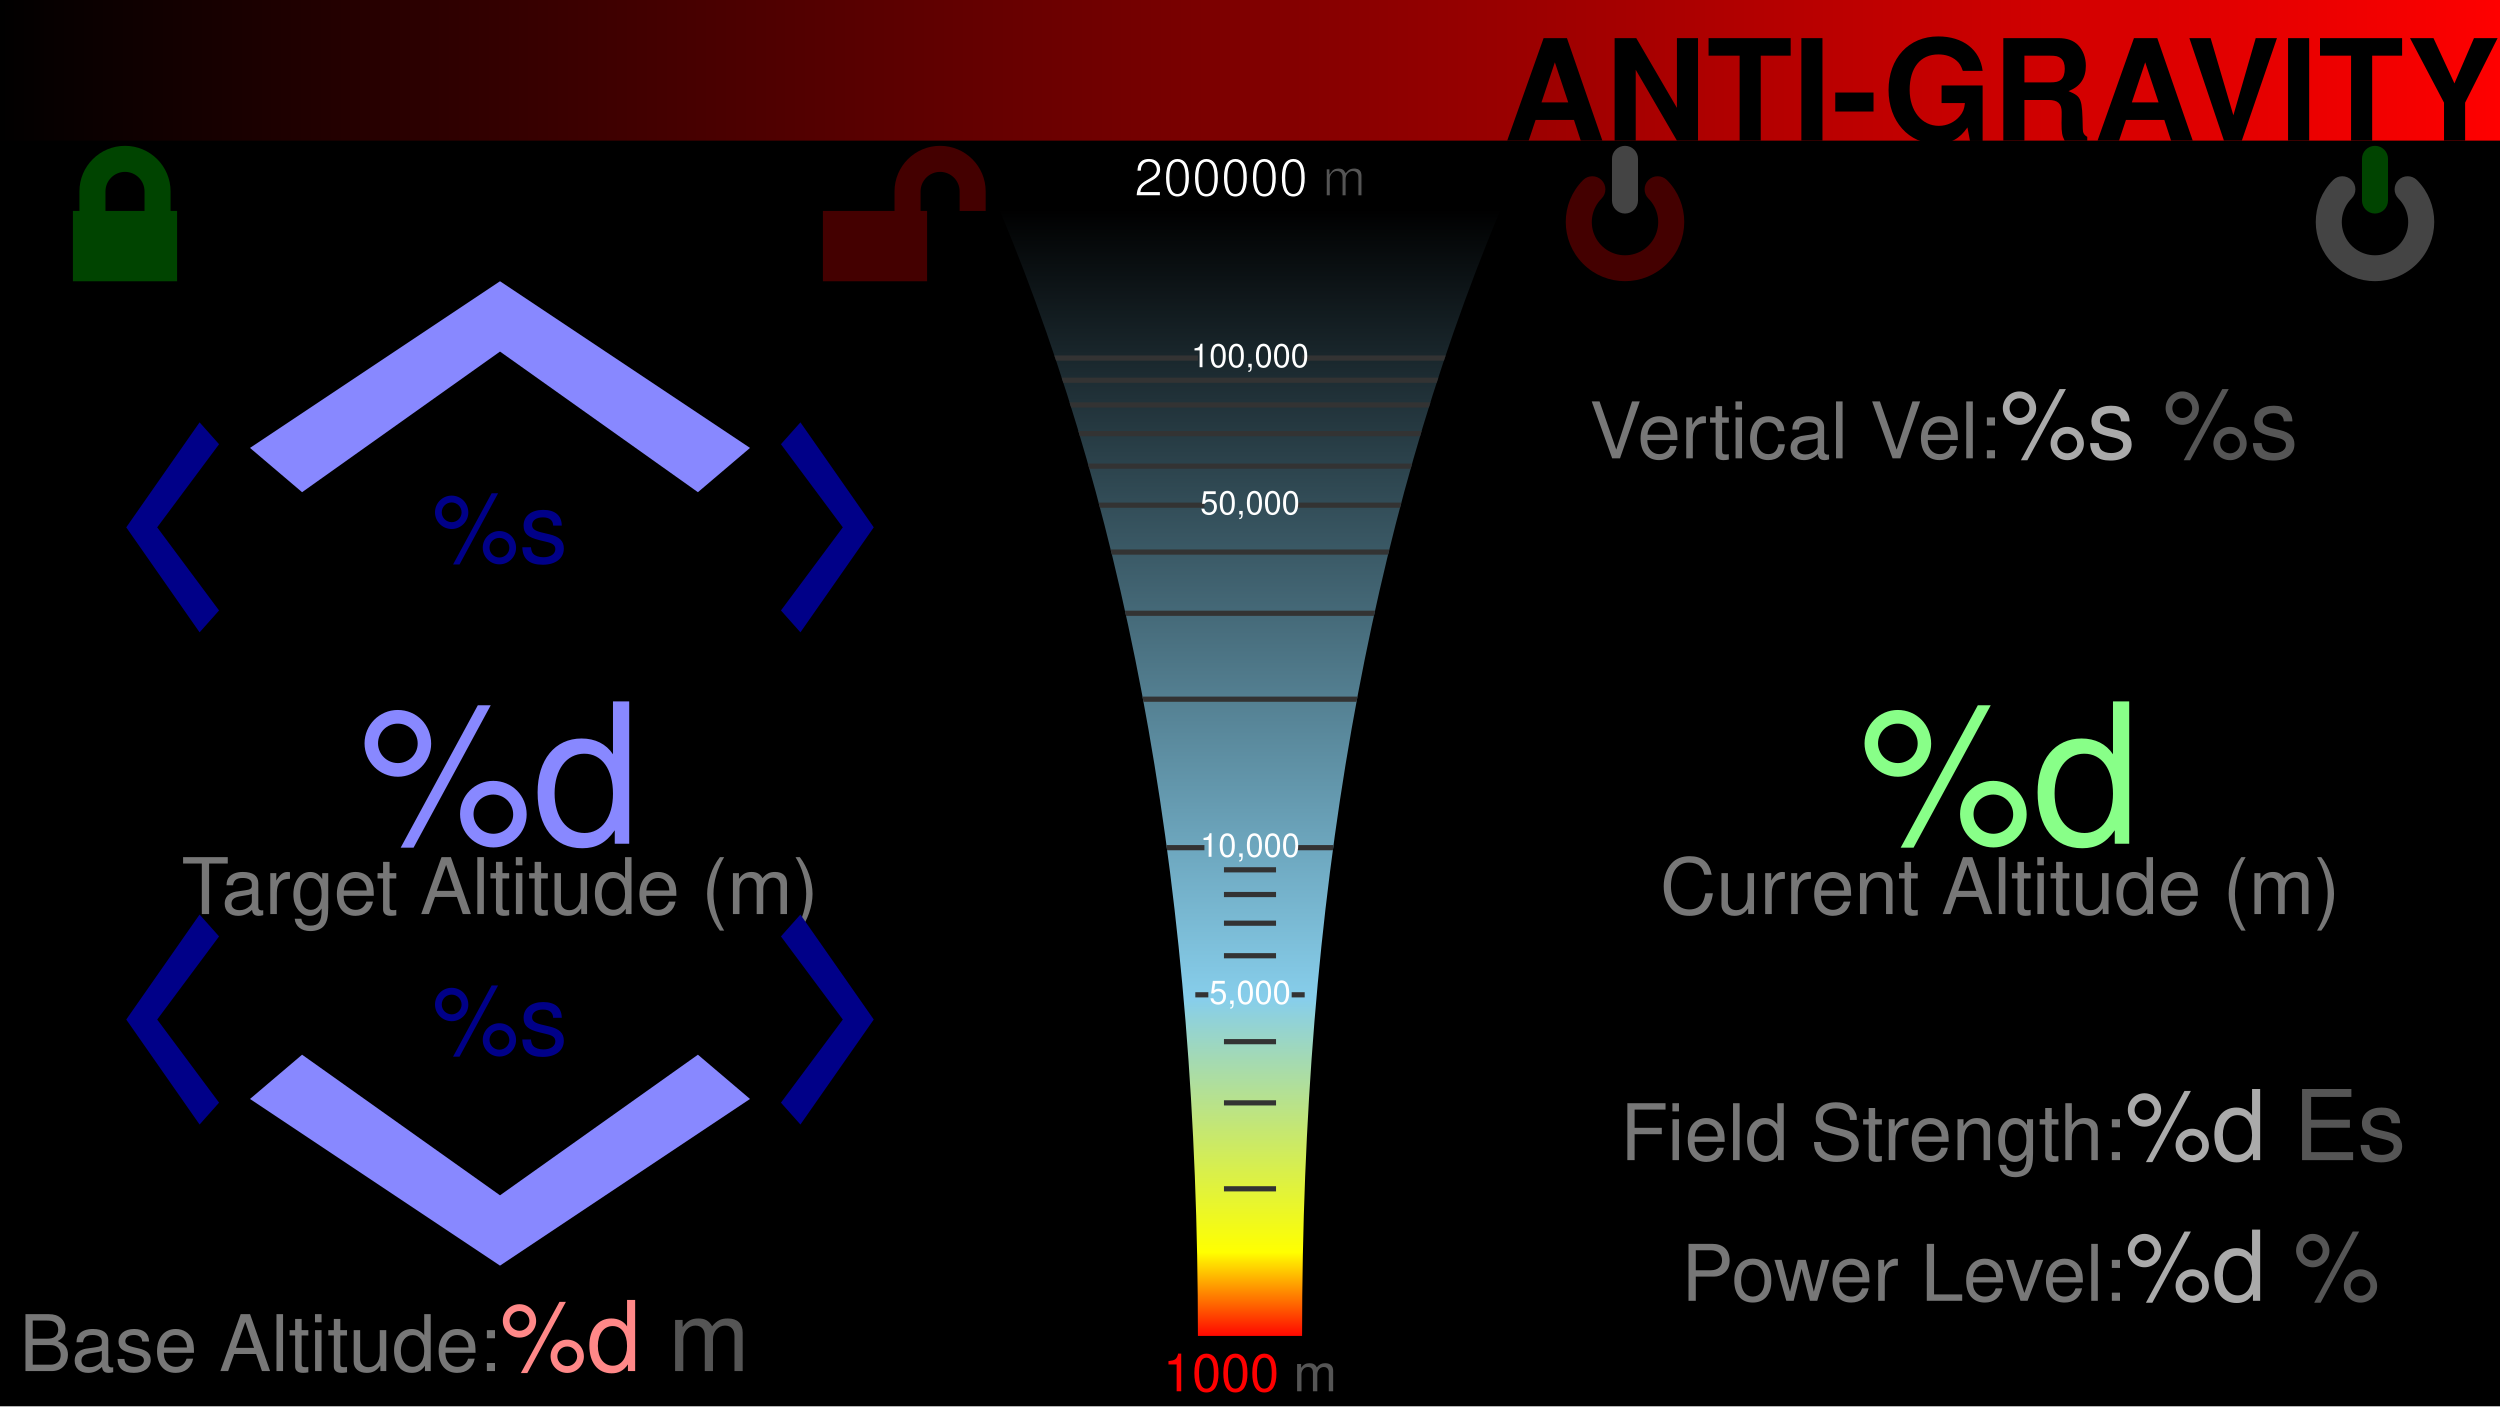
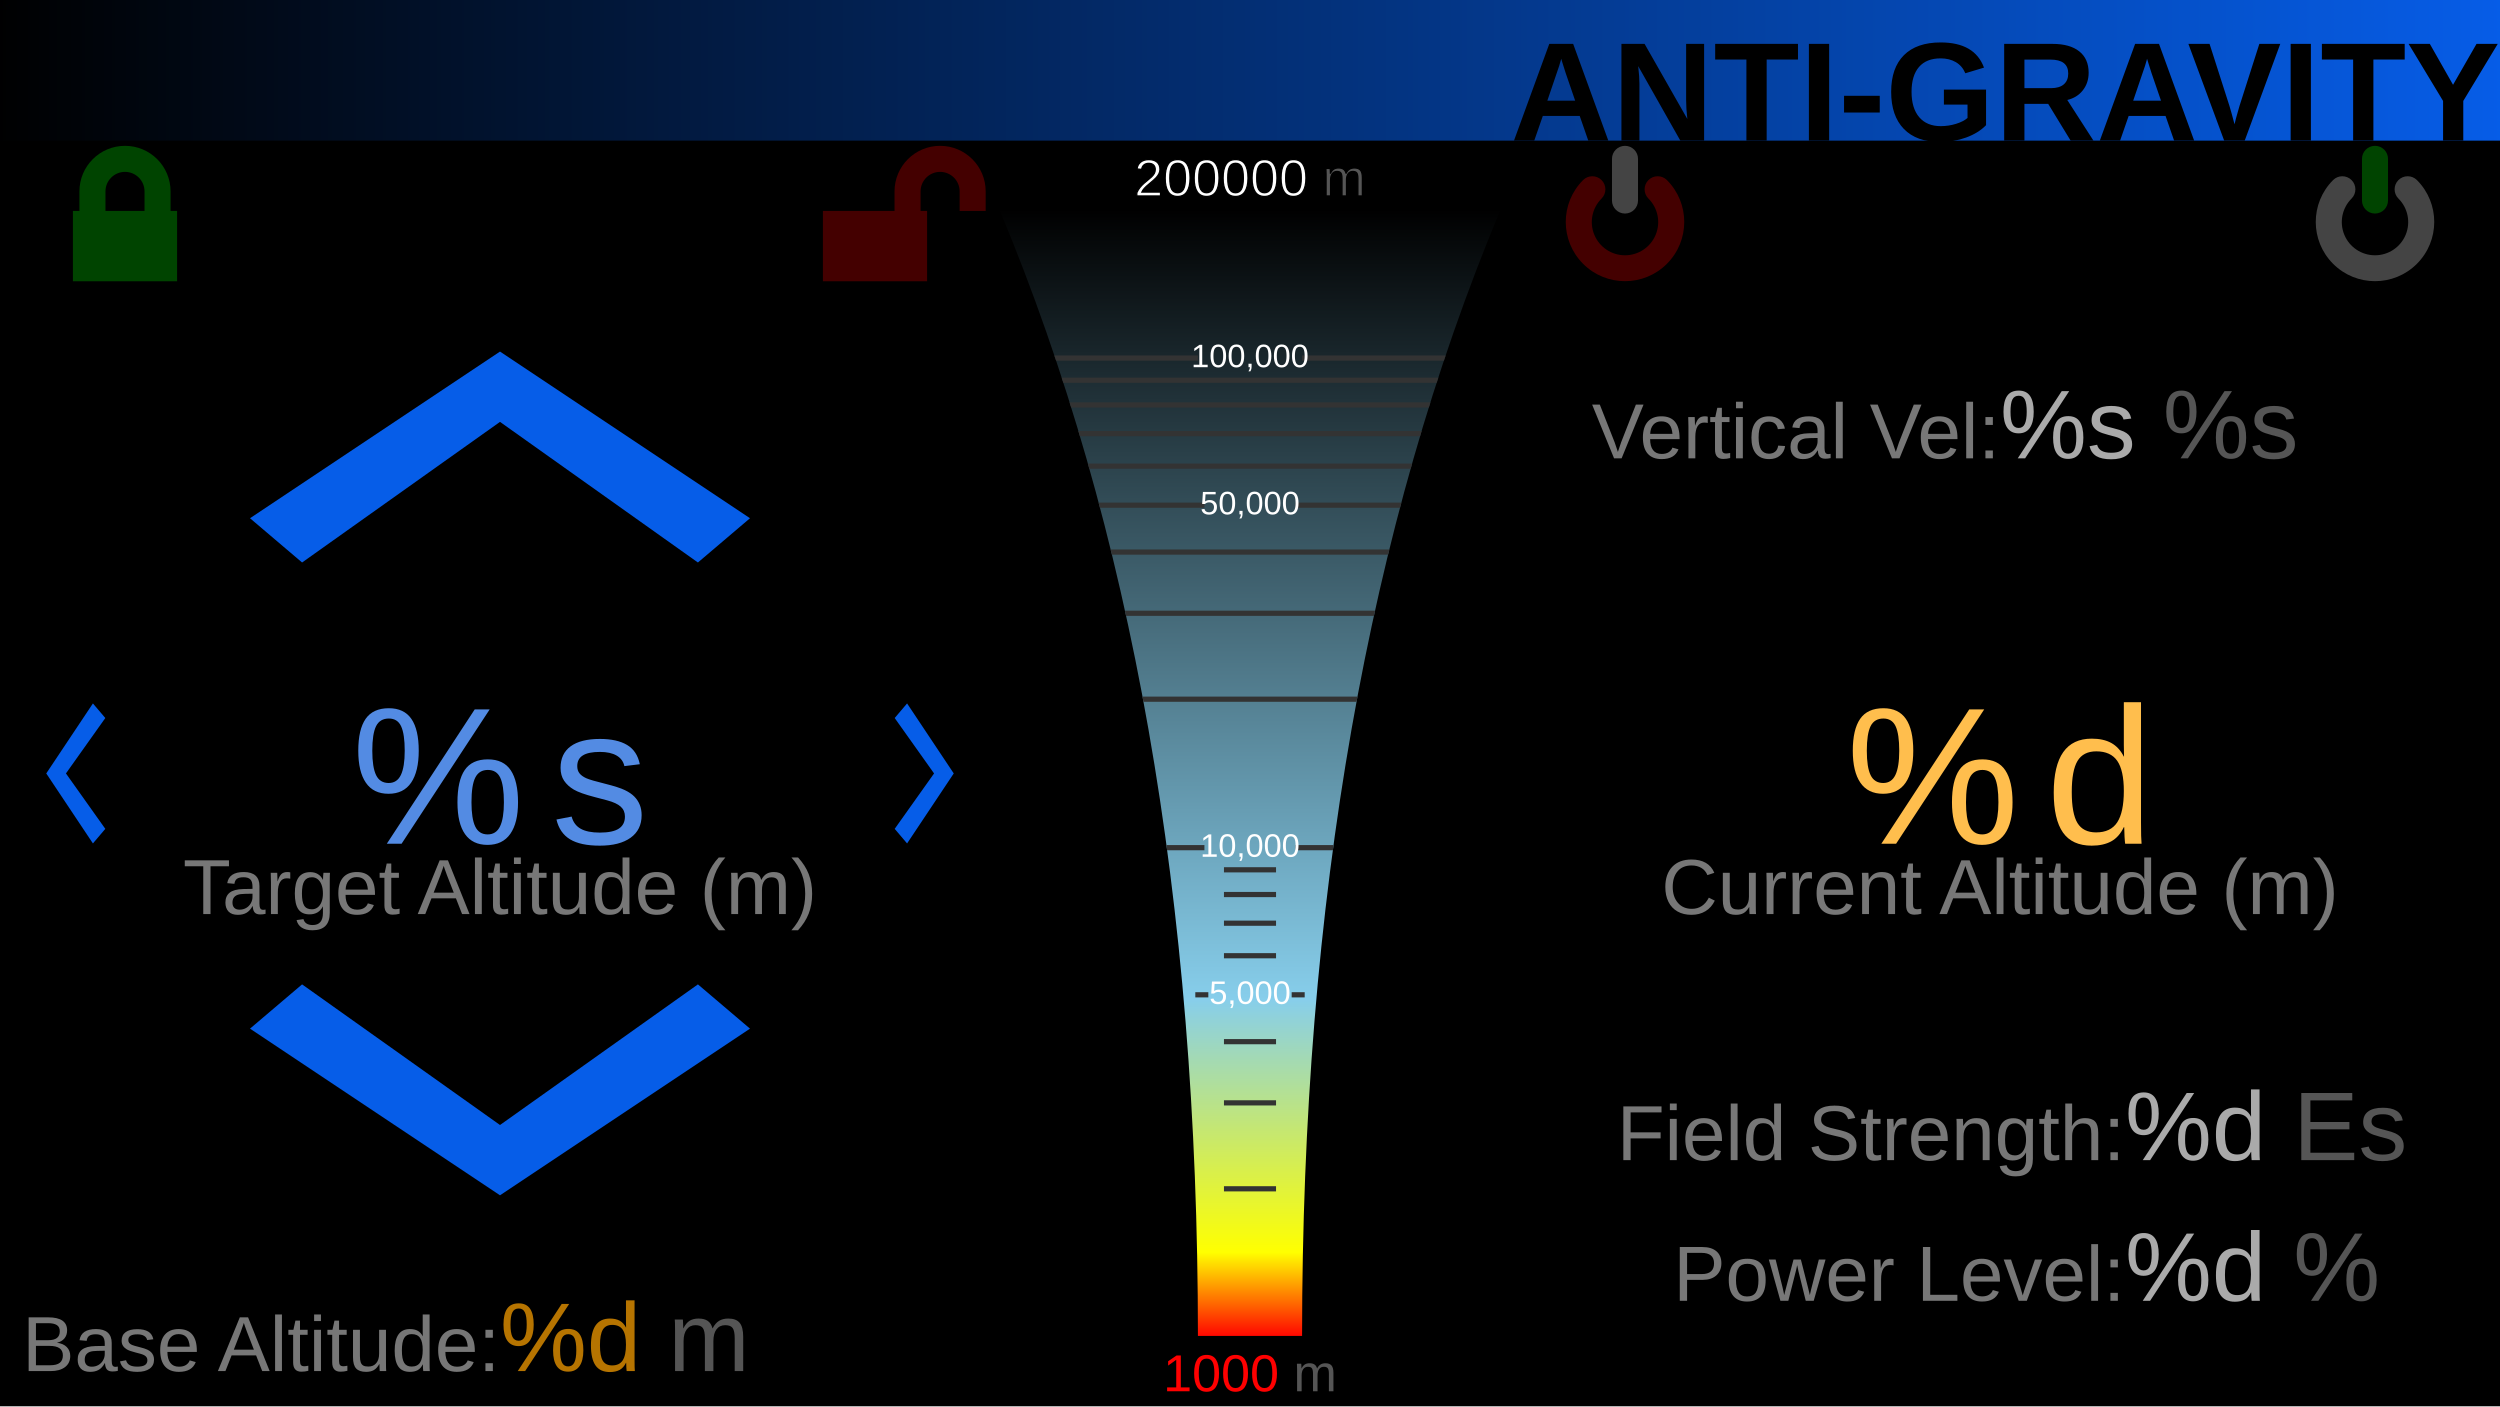
<svg xmlns="http://www.w3.org/2000/svg" xmlns:xlink="http://www.w3.org/1999/xlink" viewBox="0 0 1920 1080" style="width:100%; height:100%" class="bootstrap" preserveAspectRatio="none">
  <style>
        .hidden, .unlockSlideClass, .disabledText, .powerSlideClass, .pulsorsText {
            display: none;
        }
        text {
            text-transform: none;
-             font-family: helvetica;
+             font-family: arial;
            font-weight: normal;
        }
        .widgetAnchor {
            fill: #ffffff;
        }
        .altitude {
-             font-size: 150px;
-             fill: #8888ff;
+             fill: #538be3;
+         }
+         .adjust {
+             fill: #065de8;
        }
        .current {
-             font-size: 150px;
-             fill: #88ff88;
-         }
-         .adjust {
-             fill: #000088;
-             font-size: 75px;
+             fill: #ffbe4d;
        }
        .label {
            font-size: 60px;
            fill: #777777;
        }
+         .majorValue {
+             font-size: 150px;
+             letter-spacing: 20px;
+         }
        .minorValue {
            font-size: 75px;
            fill: #aaaaaa;
        }
        .baseAltitude {
-             fill: #ff8888 !important;
+             fill: #b67400 !important;
        }
        .indicator {
            stroke: #000000;
            stroke-width: 3;
        }
        .units {
            fill: #555555;
        }
        .error {
            fill: #880000;
            font-size: 150px;
        }
        .mouseOver {
-             stroke: #888888 !important;
+             stroke: #ffa200 !important;
            stroke-width: 10px;
        }
        #slider text {
            text-anchor: middle;
            font-size: 25px;
            fill: #ffffff;
        }
        #slider line {
            stroke-width: 4;
            stroke: #333333;
        }
    </style>
  <defs>
    <path id="arrowIndicator" d="M 20,0 A 100,75 0 0,0 96,-44 L 96,-25 A 100,75 0 0,0 192,-54 A 100,100 0 0,0 192,54 A 100,75 0 0,0 96,25 L 96,44 A 100,75 0 0,0 20,0 z" />
    <use id="rightIndicator" xlink:href="#arrowIndicator" />
    <use id="leftIndicator" xlink:href="#arrowIndicator" transform="scale(-1,1)" />
    <path id="baseIndicator" d="M -15,0 A 20,15 0 0,1 0,10 A 20,15 0 0,1 15,0 A 20,15 0 0,1 0,-10 A 20,15 0 0,1 -15,0 z" />
    <polygon id="chevronArrow" points="-192,20 0,-108 192,20 152,54 0,-54 -152,54" />
    <g id="altitudeUp">
      <use xlink:href="#chevronArrow" />
    </g>
    <g id="altitudeDown">
      <use transform="scale(1,-1)" xlink:href="#altitudeUp" />
    </g>
+     <g id="adjustDown">
+       <use transform="rotate(90) scale(0.28,0.28) translate(0,-108)" xlink:href="#chevronArrow" />
+     </g>
    <g id="adjustUp">
-       <use transform="rotate(90) scale(0.42,0.44) translate(0,-108)" xlink:href="#chevronArrow" />
-     </g>
-     <g id="adjustDown">
-       <use transform="scale(-1,1)" xlink:href="#adjustUp" />
+       <use transform="scale(-1,1)" xlink:href="#adjustDown" />
    </g>
    <svg id="logo" />
    <path id="locked" d="m -35,0 l 0,-15 a 35,35 0 0,1 70,0 l 0,15 5,0 0,54 -80,0 0,-54 z m 50,0 l 0,-15 a 15,15 0 0,0 -30,0 l 0,15 z" fill="#004400" />
    <path id="unlocked" d="m 15,0 l 0,-15 a 35,35 0 0,1 70,0 l 0,15 -20,0 l 0,-15 a 15,15 0 0,0 -30,0 l 0,15 l 5,0 0,54 -80,0 0,-54 5,0 z" fill="#440000" />
    <g id="powerIsOff">
      <path d="M -32.2,-23.7 A 10,10 0 0,1 -18,-9.5 A 25.5,25.5 0 1,0 18,-9.5 A 10,10 0 0,1 32.2,-23.7 A 45.5,45.5 0 1,1 -32.2,-23.7 z" fill="#440000" />
      <path d="M -10,-8 l 0,-32 a 10,10 0 0,1 20,0 l 0,32 a 10,10 0 0,1 -20,0 z" fill="#444444" />
    </g>
    <g id="powerIsOn">
      <path d="M -32.2,-23.7 A 10,10 0 0,1 -18,-9.5 A 25.5,25.5 0 1,0 18,-9.5 A 10,10 0 0,1 32.2,-23.7 A 45.5,45.5 0 1,1 -32.2,-23.7 z" fill="#444444" />
      <path d="M -10,-8 l 0,-32 a 10,10 0 0,1 20,0 l 0,32 a 10,10 0 0,1 -20,0 z" fill="#004400" />
    </g>
    <linearGradient id="titleGradient">
      <stop offset="0%" stop-color="#000000" />
-       <stop offset="100%" stop-color="#ff0000" />
+       <stop offset="100%" stop-color="#065de8" />
    </linearGradient>
    <clipPath id="sliderSwoop">
      <path d="M 920,1026 Q 920,526 768,162 L 1152,162 Q 1000,526 1000,1026 Z" />
    </clipPath>
    <linearGradient id="altitudeGradient" gradientTransform="rotate(90)">
      <stop offset="0%" stop-color="#000000" />
      <stop offset="70%" stop-color="#87ceeb" />
      <stop offset="92.4%" stop-color="#ffff00" />
      <stop offset="100%" stop-color="#ff0000" />
    </linearGradient>
  </defs>
  <rect x="0" y="0" fill="#000000" width="1920" height="1080" />
  <g id="slider">
    <g clip-path="url(#sliderSwoop)">
      <rect x="768" y="162" width="384" height="864" fill="url(#altitudeGradient)" />
      <line x1="940" y1="913" x2="980" y2="913" />
      <line x1="940" y1="847" x2="980" y2="847" />
      <line x1="940" y1="800" x2="980" y2="800" />
      <line x1="918" y1="764" x2="928" y2="764" />
      <line x1="992" y1="764" x2="1002" y2="764" />
      <text x="960" y="771">5,000</text>
      <line x1="940" y1="734" x2="980" y2="734" />
      <line x1="940" y1="709" x2="980" y2="709" />
      <line x1="940" y1="687" x2="980" y2="687" />
      <line x1="940" y1="668" x2="980" y2="668" />
      <line x1="768" y1="651" x2="925" y2="651" />
      <line x1="995" y1="651" x2="1152" y2="651" />
      <text x="960" y="658">10,000</text>
      <line x1="768" y1="537" x2="1152" y2="537" />
      <line x1="768" y1="471" x2="1152" y2="471" />
      <line x1="768" y1="424" x2="1152" y2="424" />
      <line x1="768" y1="388" x2="925" y2="388" />
      <line x1="995" y1="388" x2="1152" y2="388" />
      <text x="960" y="395">50,000</text>
      <line x1="768" y1="358" x2="1152" y2="358" />
      <line x1="768" y1="333" x2="1152" y2="333" />
      <line x1="768" y1="311" x2="1152" y2="311" />
      <line x1="768" y1="292" x2="1152" y2="292" />
      <line x1="768" y1="275" x2="920" y2="275" />
      <line x1="1000" y1="275" x2="1152" y2="275" />
      <text x="960" y="282">100,000</text>
    </g>
    <text x="960" y="1068.5" style="font-size:40px;fill:#ff0000;">1000 <tspan class="units">m</tspan>
    </text>
    <text x="960" y="150.5" style="font-size:40px;stroke:#000000;">200000 <tspan class="units">m</tspan>
    </text>
    <use xlink:href="#rightIndicator" x="960" y="%d" class="current indicator rightSliderClass" />
    <use xlink:href="#leftIndicator" x="960" y="%d" class="altitude indicator leftSliderClass" />
    <use xlink:href="#baseIndicator" x="960" y="%d" class="baseAltitude indicator" />
  </g>
  <g id="targetPanel">
    <g id="lockBar">
      <use x="672" y="162" xlink:href="#unlocked" class="unlockedClass" />
      <text x="384" y="189" text-anchor="middle" textLength="384" class="label unlockSlideClass">&gt;Slide&gt;</text>
      <use id="locked" x="96" y="162" xlink:href="#locked" class="lockedClass" />
    </g>
-     <text x="384" y="648" text-anchor="middle" textLength="576" class="altitude">%d</text>
+     <text x="384" y="648" text-anchor="middle" class="altitude majorValue">%s</text>
    <text x="384" y="702" text-anchor="middle" class="label">Target Altitude (m)</text>
    <text x="384" y="1053" text-anchor="end" class="label">Base Altitude:</text>
    <text x="384" y="1053" class="minorValue baseAltitude">%d <tspan class="units">m</tspan>
    </text>
    <g class="adjustmentWidgets">
-       <g class="altitude">
-         <use xlink:href="#altitudeUp" x="384" y="324" class="altitudeUpClass" />
-         <use xlink:href="#altitudeDown" x="384" y="864" class="altitudeDownClass" />
+       <g class="adjust">
+         <use xlink:href="#altitudeUp" x="384" y="378" class="altitudeUpClass" />
+         <use xlink:href="#altitudeDown" x="384" y="810" class="altitudeDownClass" />
      </g>
      <g class="adjust">
-         <text x="384" y="432" text-anchor="middle">%s</text>
-         <use x="576" y="405" xlink:href="#adjustUp" class="adjustUpClass1" />
-         <use x="192" y="405" xlink:href="#adjustDown" class="adjustDownClass1" />
-         <text x="384" y="810" text-anchor="middle">%s</text>
-         <use x="576" y="783" xlink:href="#adjustUp" class="adjustUpClass2" />
-         <use x="192" y="783" xlink:href="#adjustDown" class="adjustDownClass2" />
+         <use x="672" y="594" xlink:href="#adjustDown" class="adjustDownClass" />
+         <use x="96" y="594" xlink:href="#adjustUp" class="adjustUpClass" />
      </g>
    </g>
  </g>
  <g id="currentPanel">
    <g id="lockBar">
      <use x="1248" y="162" xlink:href="#powerIsOff" class="powerIsOffClass" />
      <text x="1536" y="189" text-anchor="middle" textLength="384" class="label powerSlideClass">&lt;Slide&lt;</text>
      <use id="power" x="1824" y="162" xlink:href="#powerIsOn" class="powerIsOnClass" />
    </g>
    <text x="1536" y="352" text-anchor="end" class="label">Vertical Vel:</text>
    <text x="1536" y="352" class="minorValue">%s <tspan class="units">%s</tspan>
    </text>
-     <text x="1536" y="648" text-anchor="middle" textLength="576" class="current">%d</text>
+     <text x="1536" y="648" text-anchor="middle" class="current majorValue">%d</text>
    <text x="1536" y="702" text-anchor="middle" class="label">Current Altitude (m)</text>
    <g class="statusWidgets">
      <text x="1632" y="891" text-anchor="end" class="label">Field Strength:</text>
      <text x="1632" y="891" class="minorValue">%d <tspan class="units">Es</tspan>
      </text>
      <text x="1632" y="999" text-anchor="end" class="label">Power Level:</text>
      <text x="1632" y="999" class="minorValue">%d <tspan class="units">%</tspan>
      </text>
    </g>
    <g class="disabledText error">
      <text x="1536" y="823" text-anchor="middle" textLength="768">Anti-Gravity</text>
      <text x="1536" y="945" text-anchor="middle">Generator</text>
      <text x="1536" y="1067" text-anchor="middle">Offline</text>
    </g>
    <g class="pulsorsText error">
      <text x="1536" y="823" text-anchor="middle" textLength="768">Insufficient</text>
      <text x="1536" y="945" text-anchor="middle">Pulsors</text>
    </g>
  </g>
  <g id="header">
    <rect x="0" y="0" fill="url('#titleGradient')" width="1920" height="108" />
    <use xlink:href="#logo" x="4" y="4" width="178" height="100" />
    <text x="1920" y="108" text-anchor="end" style="font-size:108px;font-weight:bold;">ANTI-GRAVITY</text>
  </g>
</svg>
